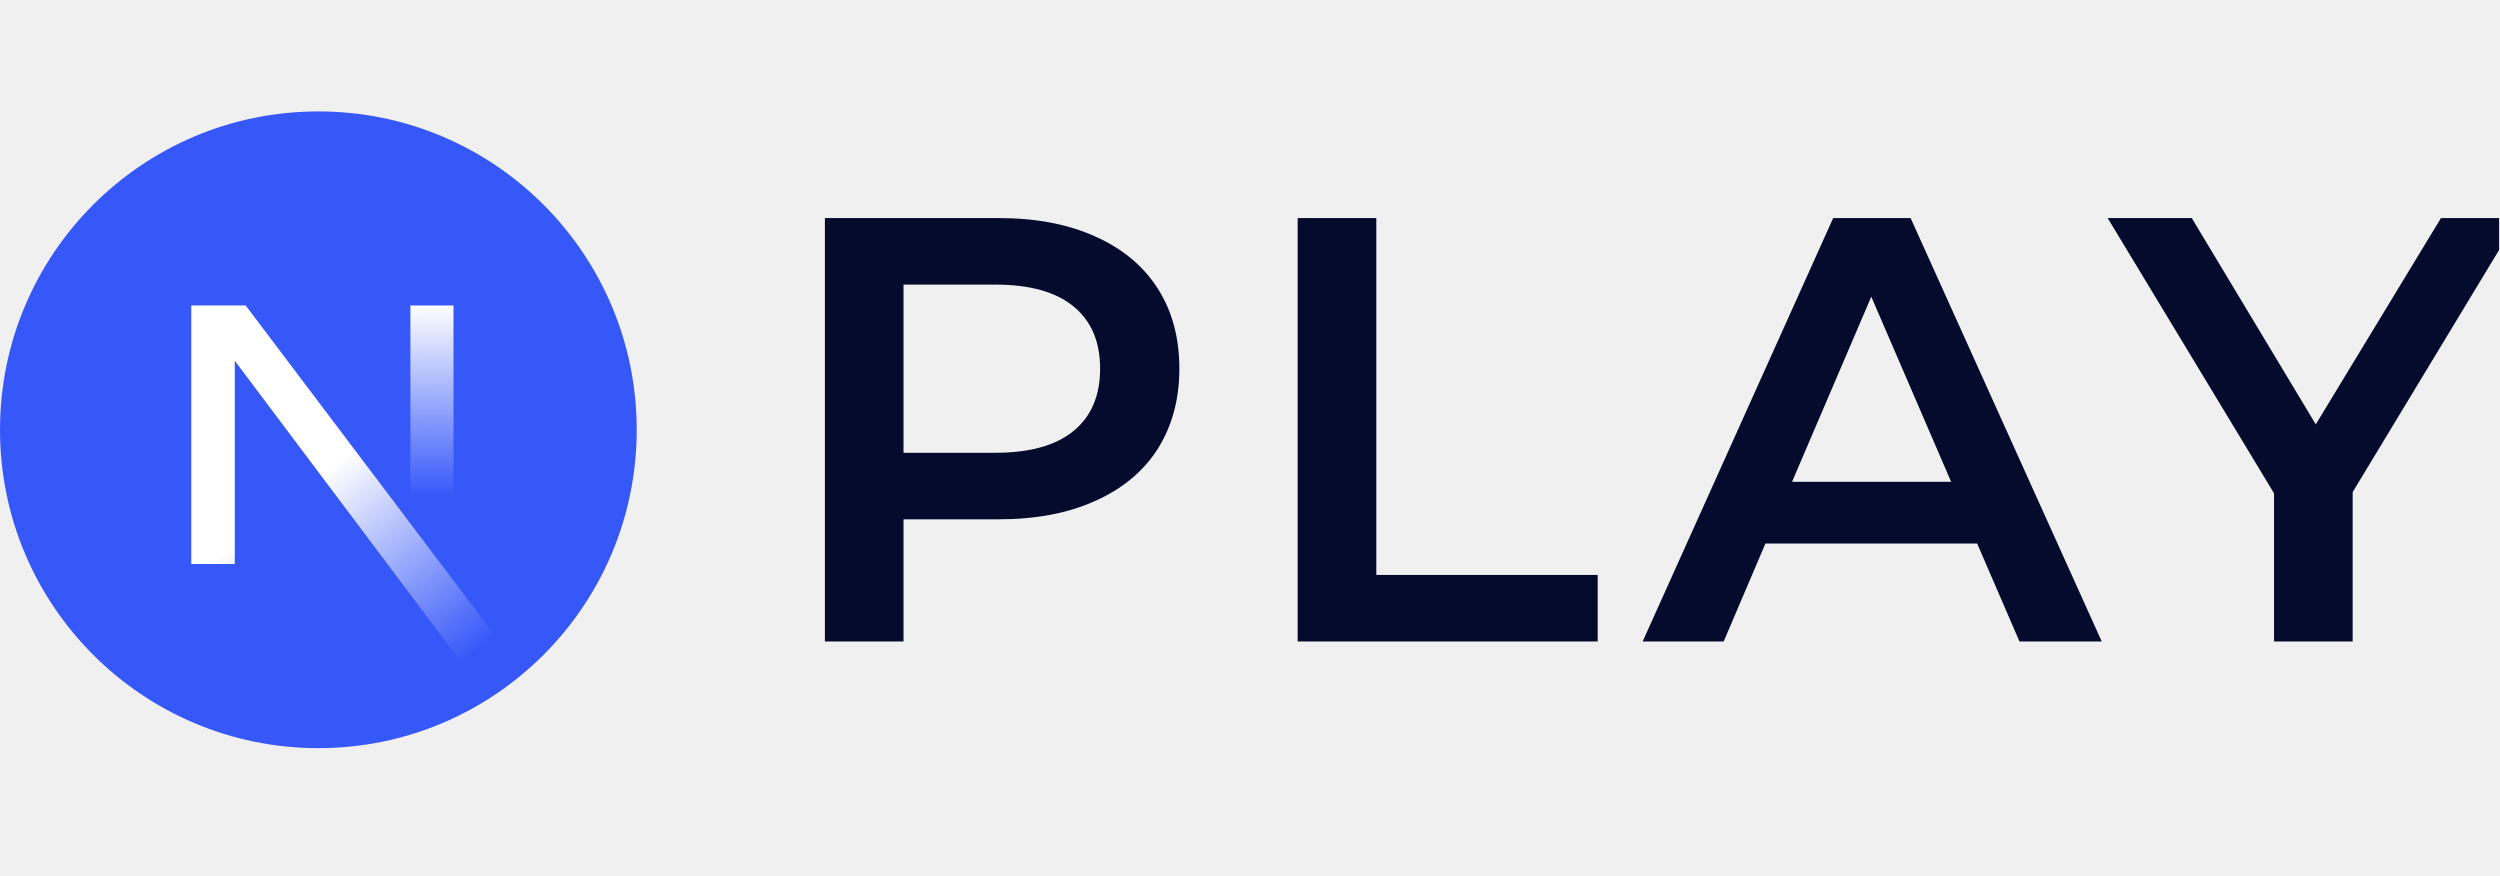
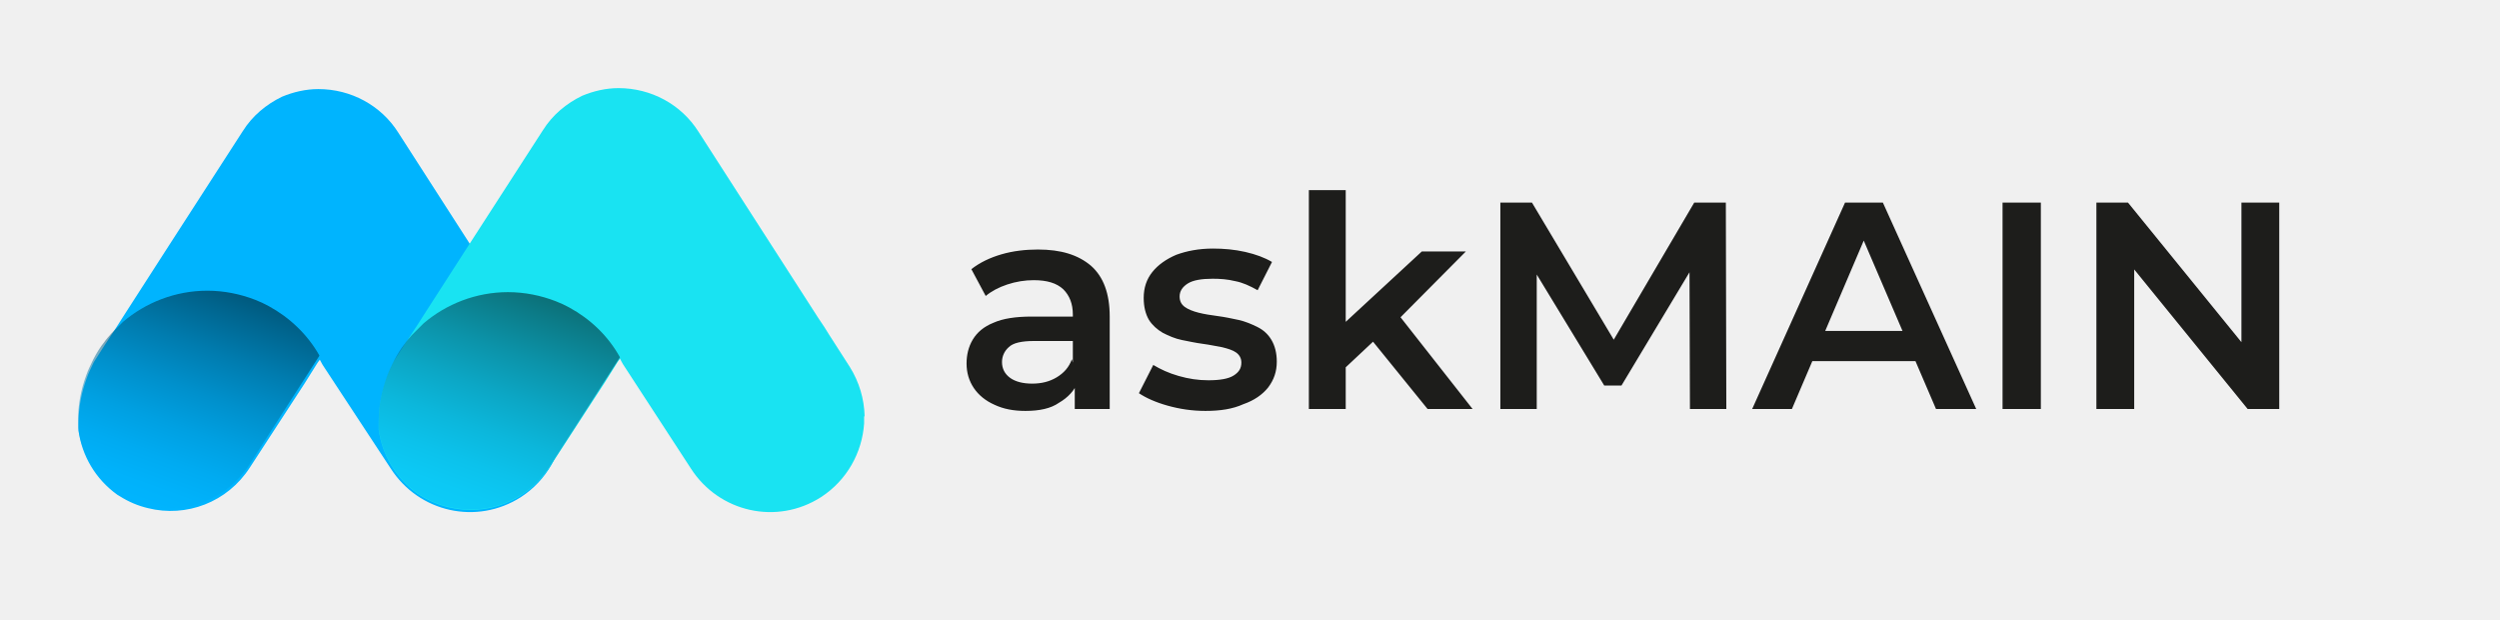
- <svg xmlns="http://www.w3.org/2000/svg" width="257" height="90" viewBox="0 0 257 90" fill="none">
-   <g clip-path="url(#clip0_2527_2099)">
-     <path d="M102.708 22.418C106.48 22.418 109.755 23.04 112.532 24.284C115.351 25.527 117.507 27.31 118.999 29.631C120.492 31.953 121.238 34.709 121.238 37.901C121.238 41.052 120.492 43.809 118.999 46.172C117.507 48.493 115.351 50.276 112.532 51.519C109.755 52.763 106.48 53.385 102.708 53.385H92.883V65.945H84.799V22.418H102.708ZM102.334 46.545C105.858 46.545 108.532 45.798 110.356 44.306C112.18 42.814 113.092 40.679 113.092 37.901C113.092 35.124 112.18 32.989 110.356 31.497C108.532 30.004 105.858 29.258 102.334 29.258H92.883V46.545H102.334ZM133.401 22.418H141.485V59.105H164.243V65.945H133.401V22.418ZM203.25 55.872H181.487L177.196 65.945H168.864L188.451 22.418H196.41L216.06 65.945H207.603L203.25 55.872ZM200.576 49.529L192.368 30.502L184.223 49.529H200.576ZM241.854 50.587V65.945H233.77V50.711L216.67 22.418H225.313L238.061 43.622L250.932 22.418H258.891L241.854 50.587Z" fill="#040B2D" />
-     <path d="M32.727 76.909C50.802 76.909 65.454 62.257 65.454 44.182C65.454 26.107 50.802 11.454 32.727 11.454C14.652 11.454 0 26.107 0 44.182C0 62.257 14.652 76.909 32.727 76.909Z" fill="#3758F9" />
-     <path d="M51.657 66.356L25.255 31.404H19.663V57.979H24.136V37.084L48.146 69.061C49.377 68.237 50.55 67.333 51.657 66.356Z" fill="url(#paint0_linear_2527_2099)" />
-     <path d="M46.619 31.404H42.188V57.99H46.619V31.404Z" fill="url(#paint1_linear_2527_2099)" />
+ <svg xmlns="http://www.w3.org/2000/svg" version="1.1" id="Layer_1" x="0px" y="0px" viewBox="0 0 522 129.3" style="enable-background:new 0 0 522 129.3;" xml:space="preserve">
+   <style type="text/css">
+ 	.st0{fill:#00B4FE;}
+ 	.st1{opacity:0.5;fill:url(#SVGID_1_);enable-background:new    ;}
+ 	.st2{fill:#19E3F2;}
+ 	.st3{opacity:0.5;fill:url(#SVGID_00000057830479805515659540000015507425085518485402_);enable-background:new    ;}
+ 	.st4{fill:#1D1D1B;}
+ </style>
+   <path class="st0" d="M117.8,87.1c0,0.3,0,0.7,0,1c0,0.1,0,0.1,0,0.2v0.1c-0.4,6.1-3.6,11.9-9,15.4c-9.2,5.9-21.3,3.2-27.2-6  L67.4,76.2c-0.2-0.4-0.4-0.7-0.6-1.1V75v0.1l-0.5,0.7l-2.7,4.3L52.2,97.6c-4.7,7.3-13.3,10.5-21.3,8.5c-2.1-0.5-4-1.3-5.9-2.5  c-0.2-0.1-0.3-0.2-0.5-0.3l0,0c-4.6-3.3-7.4-8.2-8.1-13.4c0-0.5,0-1,0-1.5c0-3.3,0.6-6.4,1.7-9.4l0,0c0.4-1.2,1-2.3,1.5-3.4l2.3-3.6  l2.5-3.8l1.4-2.2l9.4-14.6l0,0l15.5-24c2-3.2,4.9-5.6,8.2-7.2c2.4-1,5-1.6,7.6-1.6c6.8,0,13.1,3.4,16.7,9.1l24.9,38.7l1.4,2.1l1,1.6  l4.3,6.7c2,3.2,3,6.7,3.1,10.2C117.8,87,117.8,87,117.8,87.1z" />
+   <linearGradient id="SVGID_1_" gradientUnits="userSpaceOnUse" x1="2853.95" y1="2625.63" x2="2905.961" y2="2482.732" gradientTransform="matrix(0.3166 0 0 0.3166 -871.977 -725.35)">
+     <stop offset="0" style="stop-color:#00B4FE" />
+     <stop offset="8.784914e-02" style="stop-color:#00AFF7" />
+     <stop offset="0.216" style="stop-color:#00A1E4" />
+     <stop offset="0.368" style="stop-color:#008BC4" />
+     <stop offset="0.539" style="stop-color:#006B98" />
+     <stop offset="0.725" style="stop-color:#00435F" />
+     <stop offset="0.922" style="stop-color:#00131B" />
+     <stop offset="0.994" style="stop-color:#000000" />
+   </linearGradient>
+   <path class="st1" d="M66.7,74.3L52.1,97c-4.7,7.3-13.3,10.5-21.3,8.5c-2.1-0.5-4-1.3-5.9-2.5c-0.2-0.1-0.3-0.2-0.5-0.3l0,0  c-4.6-3.3-7.4-8.2-8.1-13.4c0-0.5,0-1,0-1.5c0-3.3,0.6-6.4,1.7-9.4l0,0c0.4-1.2,1-2.3,1.5-3.4c0.7-1.3,1.4-2.5,2.3-3.6  c0.4-0.6,0.9-1.1,1.4-1.7c0.6-0.6,1.2-1.2,1.8-1.8c0.2-0.2,0.5-0.5,0.7-0.7c4.7-4,10.9-6.5,17.6-6.5c3.5,0,6.9,0.7,10,1.9  c1,0.4,1.9,0.8,2.8,1.3c4.4,2.4,8.1,5.9,10.6,10.3V74.3z" />
+   <path class="st2" d="M180.5,87.1c0,0.3,0,0.7,0,1c0,0.1,0,0.1,0,0.2v0.1c-0.4,6.1-3.6,11.9-9,15.4c-9.2,5.9-21.3,3.2-27.2-6  L130.1,76c-0.2-0.4-0.4-0.7-0.6-1.1v-0.1v0.1l-0.5,0.7l-2.7,4.3l-11.4,17.5c-4.7,7.3-13.3,10.5-21.3,8.5c-2.1-0.5-4-1.3-5.9-2.5  c-0.2-0.1-0.3-0.2-0.5-0.3l0,0c-4.6-3.3-7.4-8.2-8.1-13.4c0-0.5,0-1,0-1.5c0-3.3,0.6-6.4,1.7-9.4l0,0c0.4-1.2,1-2.3,1.5-3.4l2.3-3.6  l2.5-3.8l1.4-2.2l9.4-14.6l0,0l15.5-24c2-3.2,4.9-5.6,8.2-7.2c2.4-1,5-1.6,7.6-1.6c6.8,0,13.1,3.4,16.7,9.1l24.9,38.7l1.4,2.1l1,1.6  l4.3,6.7c2,3.2,3,6.7,3.1,10.2C180.5,87,180.5,87.1,180.5,87.1z" />
+   <linearGradient id="SVGID_00000106138892307908137050000009013739667230647982_" gradientUnits="userSpaceOnUse" x1="3052.308" y1="2626.578" x2="3104.318" y2="2483.679" gradientTransform="matrix(0.3166 0 0 0.3166 -871.977 -725.35)">
+     <stop offset="0" style="stop-color:#00B4FE" />
+     <stop offset="8.784914e-02" style="stop-color:#00AFF7" />
+     <stop offset="0.216" style="stop-color:#00A1E4" />
+     <stop offset="0.368" style="stop-color:#008BC4" />
+     <stop offset="0.539" style="stop-color:#006B98" />
+     <stop offset="0.725" style="stop-color:#00435F" />
+     <stop offset="0.922" style="stop-color:#00131B" />
+     <stop offset="0.994" style="stop-color:#000000" />
+   </linearGradient>
+   <path style="opacity:0.5;fill:url(#SVGID_00000106138892307908137050000009013739667230647982_);enable-background:new    ;" d="  M129.5,74.6l-14.6,22.7c-4.7,7.3-13.3,10.5-21.3,8.5c-2.1-0.5-4-1.3-5.9-2.5c-0.2-0.1-0.3-0.2-0.5-0.3l0,0  c-4.6-3.3-7.4-8.2-8.1-13.4c0-0.5,0-1,0-1.5c0-3.3,0.6-6.4,1.7-9.4l0,0c0.4-1.2,1-2.3,1.5-3.4c0.7-1.3,1.4-2.5,2.3-3.6  c0.4-0.6,0.9-1.1,1.4-1.7c0.6-0.6,1.2-1.2,1.8-1.8c0.2-0.2,0.5-0.5,0.7-0.7c4.7-4,10.9-6.5,17.6-6.5c3.5,0,6.9,0.7,10,1.9  c1,0.4,1.9,0.8,2.8,1.3C123.3,66.6,127,70.1,129.5,74.6L129.5,74.6z" />
+   <g>
+     <path class="st4" d="M231.8,85.4h-7.3v-6.6l-0.4-1.4V65.7c0-2.3-0.7-4-2-5.3c-1.4-1.3-3.4-1.9-6.2-1.9l0,0c-1.8,0-3.7,0.3-5.5,0.9   c-1.8,0.6-3.3,1.4-4.5,2.4l0,0l-3-5.6c1.8-1.4,3.9-2.4,6.3-3.1c2.4-0.7,5-1,7.6-1l0,0c4.8,0,8.4,1.1,11.1,3.4   c2.6,2.3,3.9,5.8,3.9,10.6l0,0L231.8,85.4L231.8,85.4z M214.2,85.8L214.2,85.8c-2.5,0-4.6-0.4-6.5-1.3c-1.8-0.8-3.3-2-4.3-3.5   s-1.5-3.2-1.5-5.1l0,0c0-1.8,0.4-3.5,1.3-5c0.9-1.5,2.3-2.7,4.3-3.5c2-0.9,4.7-1.3,8-1.3l0,0h9.5v5.1h-9c-2.6,0-4.4,0.4-5.3,1.3   c-0.9,0.8-1.4,1.9-1.4,3.1l0,0c0,1.4,0.6,2.5,1.7,3.3c1.1,0.8,2.7,1.2,4.6,1.2l0,0c1.9,0,3.6-0.4,5.1-1.3s2.6-2.1,3.2-3.8l0,0   l1.3,4.6c-0.7,1.9-2.1,3.4-4,4.5C219.5,85.3,217.1,85.8,214.2,85.8z M251.8,85.8L251.8,85.8c-2.8,0-5.4-0.4-7.9-1.1s-4.5-1.6-6-2.6   l0,0l3-5.9c1.5,0.9,3.2,1.7,5.3,2.3c2.1,0.6,4.1,0.9,6.2,0.9l0,0c2.4,0,4.2-0.3,5.3-1s1.6-1.5,1.6-2.7l0,0c0-0.9-0.4-1.6-1.1-2.1   s-1.7-0.8-2.9-1.1c-1.2-0.2-2.5-0.5-4-0.7s-2.9-0.5-4.4-0.8s-2.8-0.9-4-1.5c-1.2-0.7-2.2-1.6-2.9-2.7c-0.7-1.2-1.1-2.7-1.1-4.6l0,0   c0-2.1,0.6-3.9,1.8-5.4s2.9-2.7,5-3.6c2.2-0.8,4.7-1.3,7.7-1.3l0,0c2.2,0,4.5,0.2,6.7,0.7s4.1,1.2,5.6,2.1l0,0l-3,5.9   c-1.6-0.9-3.1-1.6-4.7-1.9c-1.6-0.4-3.2-0.5-4.7-0.5l0,0c-2.3,0-4.1,0.3-5.2,1c-1.1,0.7-1.7,1.6-1.7,2.7l0,0c0,1,0.4,1.7,1.1,2.2   c0.7,0.5,1.7,0.9,2.9,1.2c1.2,0.3,2.5,0.5,4,0.7s2.9,0.5,4.3,0.8s2.8,0.9,4,1.5s2.2,1.5,2.9,2.7c0.7,1.2,1.1,2.7,1.1,4.5l0,0   c0,2.1-0.6,3.8-1.8,5.4c-1.2,1.5-2.9,2.7-5.2,3.5C257.5,85.4,254.9,85.8,251.8,85.8z M287.6,70.6l-8,7.5l0.2-9.7L297,52.5h9.2   l-14.6,14.7L287.6,70.6z M281.1,85.4h-7.7V39.7h7.7V85.4z M307.6,85.4h-9.4l-12-14.8l4.9-6.2L307.6,85.4z M321,85.4h-7.6V42.3h6.6   l18.8,31.5h-3.4l18.5-31.5h6.6l0.1,43.1H353l-0.1-31.2h1.6l-15.8,26.3h-3.6l-16-26.3h1.9V85.4z M374.3,85.4H366l19.4-43.1h7.9   l19.5,43.1h-8.4l-16.7-38.9h3.2L374.3,85.4z M402.6,75.4H375l2.2-6.3h23.3L402.6,75.4z M426.3,85.4h-8V42.3h8V85.4z M445.9,85.4h-8   V42.3h6.6l27,33.2h-3.3V42.3h7.9v43.1h-6.6l-27-33.2h3.3v33.2H445.9z" />
  </g>
-   <defs>
-     <linearGradient id="paint0_linear_2527_2099" x1="34.807" y1="47.538" x2="49.675" y2="66.312" gradientUnits="userSpaceOnUse">
-       <stop stop-color="white" />
-       <stop offset="1" stop-color="white" stop-opacity="0" />
-     </linearGradient>
-     <linearGradient id="paint1_linear_2527_2099" x1="44.404" y1="31.404" x2="44.329" y2="50.928" gradientUnits="userSpaceOnUse">
-       <stop stop-color="white" />
-       <stop offset="1" stop-color="white" stop-opacity="0" />
-     </linearGradient>
-     <clipPath id="clip0_2527_2099">
-       <rect width="256.909" height="90" fill="white" />
-     </clipPath>
-   </defs>
</svg>
